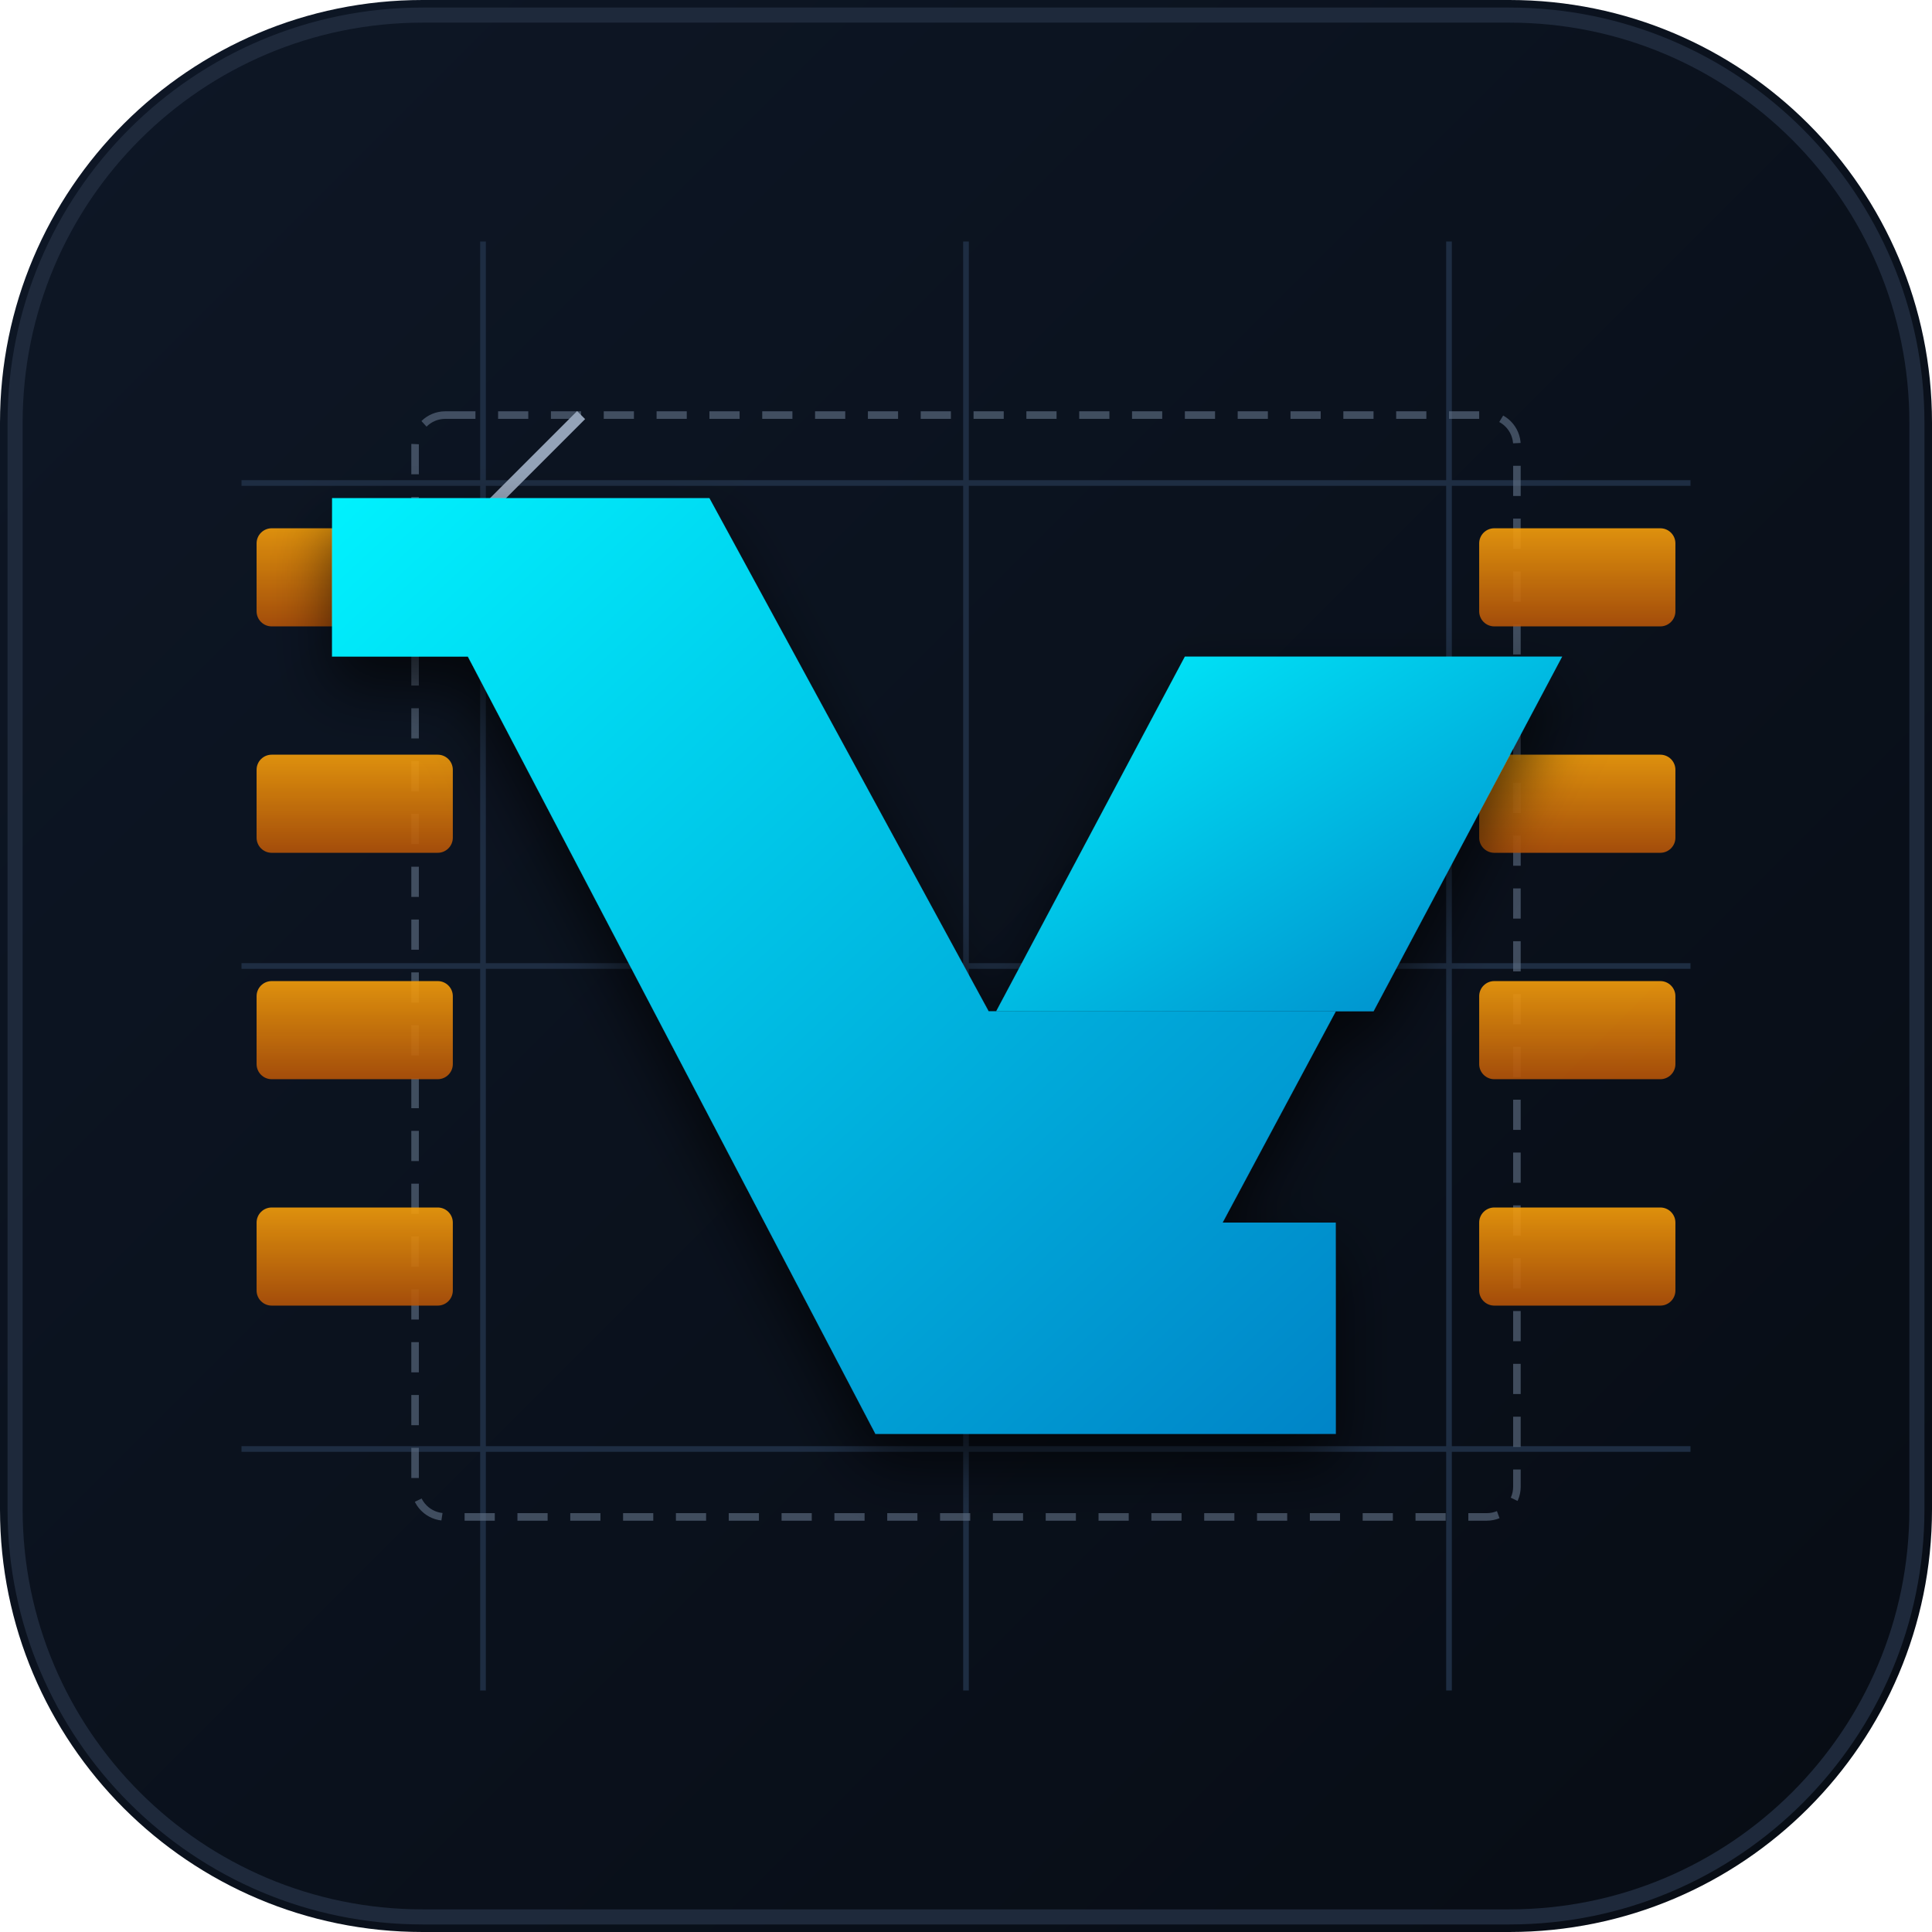
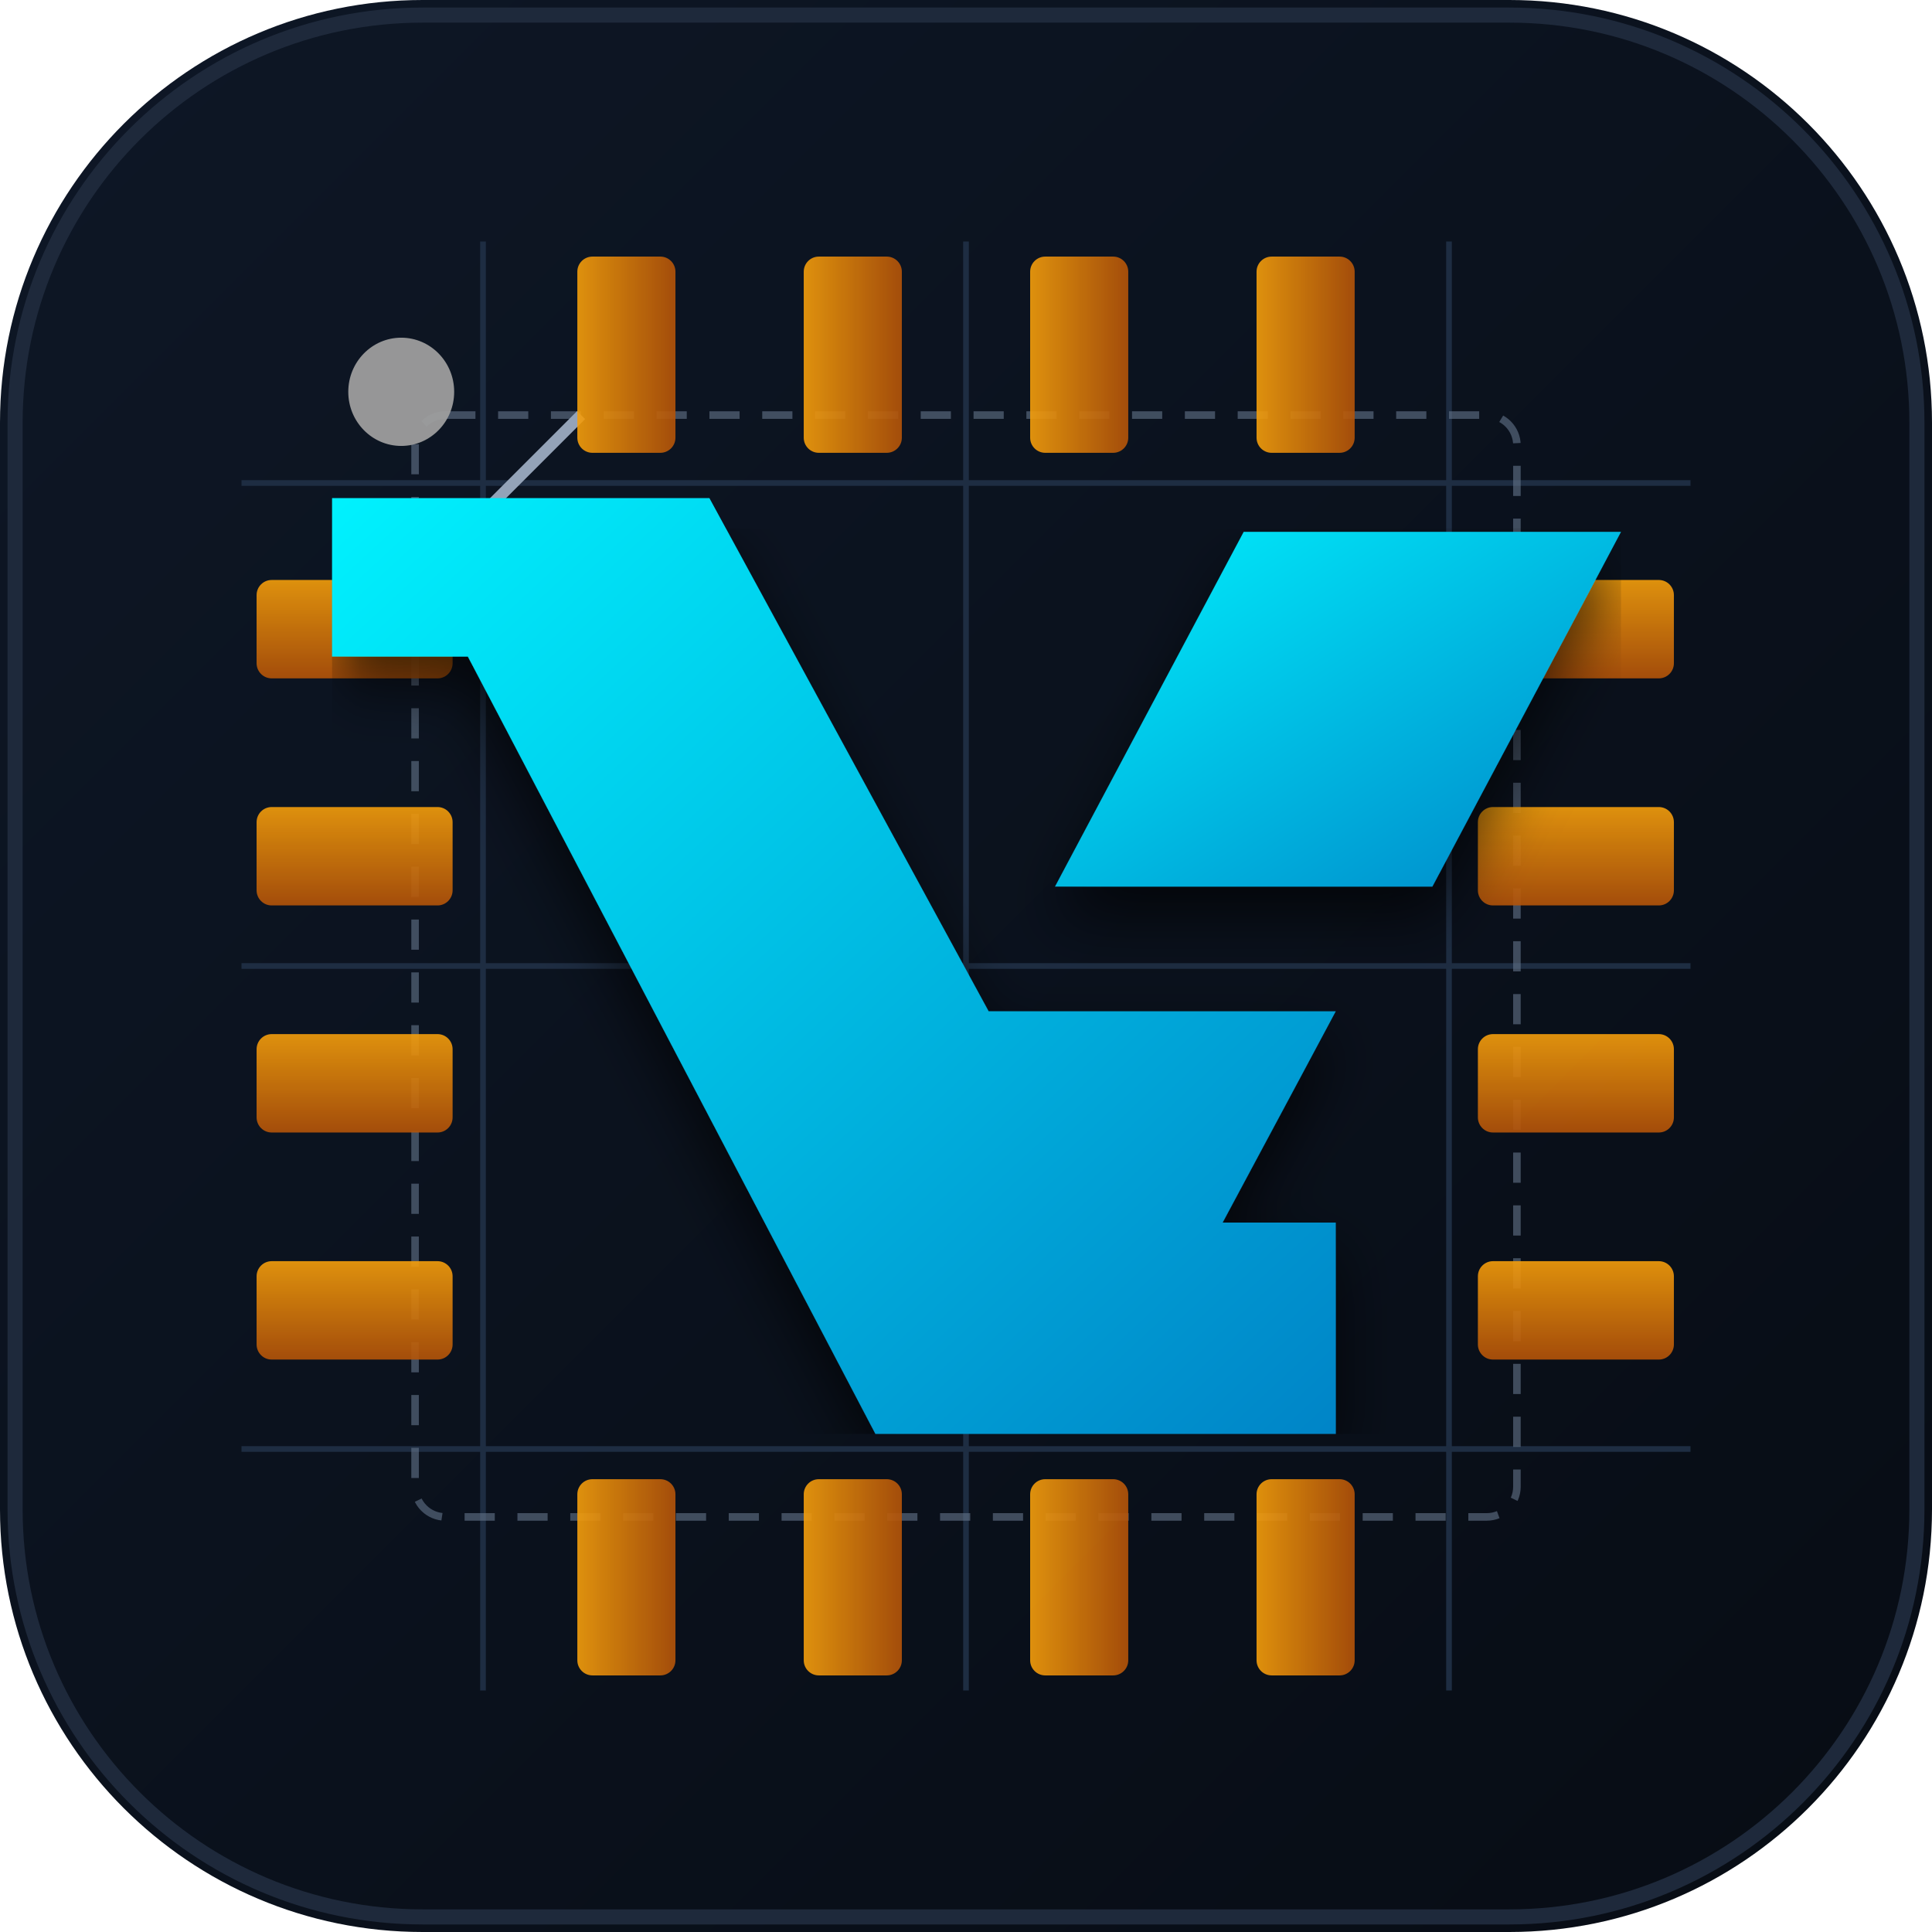
- <svg xmlns="http://www.w3.org/2000/svg" viewBox="0 0 512 512" width="100%" height="100%">
-   <defs>
+ <svg xmlns="http://www.w3.org/2000/svg" xmlns:xlink="http://www.w3.org/1999/xlink" viewBox="0 0 512 512" width="100%" height="100%" version="1.1" id="svg21">
+   <defs id="defs6">
    <linearGradient id="cadBg" x1="0%" y1="0%" x2="100%" y2="100%">
-       <stop offset="0%" stop-color="#0e1726" />
-       <stop offset="100%" stop-color="#070c14" />
+       <stop offset="0%" stop-color="#0e1726" id="stop1" />
+       <stop offset="100%" stop-color="#070c14" id="stop2" />
    </linearGradient>
    <linearGradient id="copperPad" x1="0%" y1="0%" x2="0%" y2="100%">
-       <stop offset="0%" stop-color="#f59e0b" />
-       <stop offset="100%" stop-color="#b45309" />
+       <stop offset="0%" stop-color="#f59e0b" id="stop3" />
+       <stop offset="100%" stop-color="#b45309" id="stop4" />
    </linearGradient>
    <linearGradient id="valvetCyan" x1="0%" y1="0%" x2="100%" y2="100%">
-       <stop offset="0%" stop-color="#00f2fe" />
-       <stop offset="100%" stop-color="#0284c7" />
+       <stop offset="0%" stop-color="#00f2fe" id="stop5" />
+       <stop offset="100%" stop-color="#0284c7" id="stop6" />
    </linearGradient>
-     <filter id="glyphShadow" x="-20%" y="-20%" width="140%" height="140%">
+     <filter id="glyphShadow" x="0" y="0" width="1" height="1">
      <feDropShadow dx="0" dy="8" stdDeviation="8" flood-color="#000000" flood-opacity="0.65" />
    </filter>
+     <linearGradient xlink:href="#copperPad" id="linearGradient19" x1="48.083" y1="197.99" x2="48.083" y2="234.759" gradientTransform="scale(1.414214,0.7071068)" gradientUnits="userSpaceOnUse" />
+     <linearGradient xlink:href="#copperPad" id="linearGradient20" x1="48.083" y1="282.843" x2="48.083" y2="319.612" gradientTransform="scale(1.414214,0.7071068)" gradientUnits="userSpaceOnUse" />
+     <linearGradient xlink:href="#copperPad" id="linearGradient21" x1="48.083" y1="367.696" x2="48.083" y2="404.465" gradientTransform="scale(1.414214,0.7071068)" gradientUnits="userSpaceOnUse" />
+     <linearGradient xlink:href="#copperPad" id="linearGradient22" x1="48.083" y1="452.548" x2="48.083" y2="489.318" gradientTransform="scale(1.414214,0.7071068)" gradientUnits="userSpaceOnUse" />
+     <linearGradient xlink:href="#copperPad" id="linearGradient23" x1="277.186" y1="197.99" x2="277.186" y2="234.759" gradientTransform="scale(1.414214,0.7071068)" gradientUnits="userSpaceOnUse" />
+     <linearGradient xlink:href="#copperPad" id="linearGradient24" x1="277.186" y1="282.843" x2="277.186" y2="319.612" gradientTransform="scale(1.414214,0.7071068)" gradientUnits="userSpaceOnUse" />
+     <linearGradient xlink:href="#copperPad" id="linearGradient25" x1="277.186" y1="367.696" x2="277.186" y2="404.465" gradientTransform="scale(1.414214,0.7071068)" gradientUnits="userSpaceOnUse" />
+     <linearGradient xlink:href="#copperPad" id="linearGradient26" x1="277.186" y1="452.548" x2="277.186" y2="489.318" gradientTransform="scale(1.414214,0.7071068)" gradientUnits="userSpaceOnUse" />
+     <linearGradient xlink:href="#copperPad" id="linearGradient27" x1="50.333" y1="189.142" x2="50.333" y2="467.451" gradientTransform="scale(1.351015,0.740184)" gradientUnits="userSpaceOnUse" />
+     <linearGradient xlink:href="#valvetCyan" id="linearGradient29" x1="208.988" y1="219.802" x2="327.732" y2="338.545" gradientTransform="matrix(1.263228,0,0,0.7916228,15.59074,-33.05237)" gradientUnits="userSpaceOnUse" />
+     <linearGradient xlink:href="#copperPad" id="linearGradient1" x1="48.083" y1="197.99" x2="48.083" y2="234.759" gradientTransform="scale(1.414214,0.7071068)" gradientUnits="userSpaceOnUse" />
+     <linearGradient xlink:href="#copperPad" id="linearGradient2" x1="48.083" y1="282.843" x2="48.083" y2="319.612" gradientTransform="scale(1.414214,0.7071068)" gradientUnits="userSpaceOnUse" />
+     <linearGradient xlink:href="#copperPad" id="linearGradient3" x1="48.083" y1="367.696" x2="48.083" y2="404.465" gradientTransform="scale(1.414214,0.7071068)" gradientUnits="userSpaceOnUse" />
+     <linearGradient xlink:href="#copperPad" id="linearGradient4" x1="48.083" y1="452.548" x2="48.083" y2="489.318" gradientTransform="scale(1.414214,0.7071068)" gradientUnits="userSpaceOnUse" />
+     <linearGradient xlink:href="#copperPad" id="linearGradient5" x1="277.186" y1="197.99" x2="277.186" y2="234.759" gradientTransform="scale(1.414214,0.7071068)" gradientUnits="userSpaceOnUse" />
+     <linearGradient xlink:href="#copperPad" id="linearGradient6" x1="277.186" y1="282.843" x2="277.186" y2="319.612" gradientTransform="scale(1.414214,0.7071068)" gradientUnits="userSpaceOnUse" />
+     <linearGradient xlink:href="#copperPad" id="linearGradient7" x1="277.186" y1="367.696" x2="277.186" y2="404.465" gradientTransform="scale(1.414214,0.7071068)" gradientUnits="userSpaceOnUse" />
+     <linearGradient xlink:href="#copperPad" id="linearGradient8" x1="277.186" y1="452.548" x2="277.186" y2="489.318" gradientTransform="scale(1.414214,0.7071068)" gradientUnits="userSpaceOnUse" />
+     <linearGradient xlink:href="#copperPad" id="linearGradient9" x1="50.333" y1="189.142" x2="50.333" y2="467.451" gradientTransform="scale(1.351015,0.740184)" gradientUnits="userSpaceOnUse" />
  </defs>
-   <rect width="512" height="512" rx="112" fill="url(#cadBg)" />
-   <rect width="504" height="504" x="4" y="4" rx="108" fill="none" stroke="#1e293b" stroke-width="4" />
-   <g stroke="#1e2d42" stroke-width="1.5">
-     <line x1="64" y1="128" x2="448" y2="128" />
-     <line x1="64" y1="256" x2="448" y2="256" />
-     <line x1="64" y1="384" x2="448" y2="384" />
-     <line x1="128" y1="64" x2="128" y2="448" />
-     <line x1="256" y1="64" x2="256" y2="448" />
-     <line x1="384" y1="64" x2="384" y2="448" />
+   <rect width="512" height="512" rx="112" fill="url(#cadBg)" id="rect6" />
+   <rect width="504" height="504" x="4" y="4" rx="108" fill="none" stroke="#1e293b" stroke-width="4" id="rect7" />
+   <g stroke="#1e2d42" stroke-width="1.5" id="g12">
+     <line x1="64" y1="128" x2="448" y2="128" id="line7" />
+     <line x1="64" y1="256" x2="448" y2="256" id="line8" />
+     <line x1="64" y1="384" x2="448" y2="384" id="line9" />
+     <line x1="128" y1="64" x2="128" y2="448" id="line10" />
+     <line x1="256" y1="64" x2="256" y2="448" id="line11" />
+     <line x1="384" y1="64" x2="384" y2="448" id="line12" />
  </g>
-   <rect x="110" y="110" width="292" height="292" rx="8" fill="none" stroke="#64748b" stroke-width="2" stroke-dasharray="8 6" opacity="0.6" />
-   <path d="M110 154 L154 110" stroke="#94a3b8" stroke-width="3" fill="none" />
-   <g fill="url(#copperPad)" opacity="0.9">
-     <rect x="68" y="140" width="52" height="26" rx="4" />
-     <rect x="68" y="200" width="52" height="26" rx="4" />
-     <rect x="68" y="260" width="52" height="26" rx="4" />
-     <rect x="68" y="320" width="52" height="26" rx="4" />
-     <rect x="392" y="140" width="52" height="26" rx="4" />
-     <rect x="392" y="200" width="52" height="26" rx="4" />
-     <rect x="392" y="260" width="52" height="26" rx="4" />
-     <rect x="392" y="320" width="52" height="26" rx="4" />
+   <rect x="110" y="110" width="292" height="292" rx="8" fill="none" stroke="#64748b" stroke-width="2" stroke-dasharray="8 6" opacity="0.6" id="rect12" />
+   <path d="M110 154 L154 110" stroke="#94a3b8" stroke-width="3" fill="none" id="path12" />
+   <g fill="url(#copperPad)" opacity="0.9" id="g20" style="fill:url(#linearGradient9)" transform="matrix(0.9989362,0,0,1.002913,0.07234555,13.2922)">
+     <rect x="68" y="140" width="52" height="26" rx="4" id="rect13" style="fill:url(#linearGradient1)" />
+     <rect x="68" y="200" width="52" height="26" rx="4" id="rect14" style="fill:url(#linearGradient2)" />
+     <rect x="68" y="260" width="52" height="26" rx="4" id="rect15" style="fill:url(#linearGradient3)" />
+     <rect x="68" y="320" width="52" height="26" rx="4" id="rect16" style="fill:url(#linearGradient4)" />
+     <rect x="392" y="140" width="52" height="26" rx="4" id="rect17" style="fill:url(#linearGradient5)" />
+     <rect x="392" y="200" width="52" height="26" rx="4" id="rect18" style="fill:url(#linearGradient6)" />
+     <rect x="392" y="260" width="52" height="26" rx="4" id="rect19" style="fill:url(#linearGradient7)" />
+     <rect x="392" y="320" width="52" height="26" rx="4" id="rect20" style="fill:url(#linearGradient8)" />
  </g>
-   <g fill="url(#valvetCyan)" filter="url(#glyphShadow)">
-     <path d="M 88 132               H 188               L 262 268               H 354               L 324 324               H 354               V 380               H 232               L 124 174               H 88               Z" />
-     <path d="M 314 174               H 414               L 364 268               H 264               Z" />
+   <g fill="url(#copperPad)" opacity="0.9" id="g20-9" style="fill:url(#linearGradient27)" transform="rotate(-90,262.5,249.5)">
+     <rect x="68" y="140" width="52" height="26" rx="4" id="rect13-1" style="fill:url(#linearGradient19)" />
+     <rect x="68" y="200" width="52" height="26" rx="4" id="rect14-7" style="fill:url(#linearGradient20)" />
+     <rect x="68" y="260" width="52" height="26" rx="4" id="rect15-5" style="fill:url(#linearGradient21)" />
+     <rect x="68" y="320" width="52" height="26" rx="4" id="rect16-3" style="fill:url(#linearGradient22)" />
+     <rect x="392" y="140" width="52" height="26" rx="4" id="rect17-1" style="fill:url(#linearGradient23)" />
+     <rect x="392" y="200" width="52" height="26" rx="4" id="rect18-7" style="fill:url(#linearGradient24)" />
+     <rect x="392" y="260" width="52" height="26" rx="4" id="rect19-9" style="fill:url(#linearGradient25)" />
+     <rect x="392" y="320" width="52" height="26" rx="4" id="rect20-4" style="fill:url(#linearGradient26)" />
  </g>
+   <g fill="url(#valvetCyan)" filter="url(#glyphShadow)" id="g21">
+     <path d="M 88 132               H 188               L 262 268               H 354               L 324 324               H 354               V 380               H 232               L 124 174               H 88               Z" id="path20" />
+     <path d="m 329.591,140.948 h 100 l -50,94 h -100 z" id="path21" style="fill:url(#linearGradient29)" />
+   </g>
+   <ellipse style="fill:#a0a0a0;paint-order:markers fill stroke;fill-opacity:0.933" id="path1" cx="106.329" cy="103.834" rx="14.032" ry="14.343" />
</svg>
